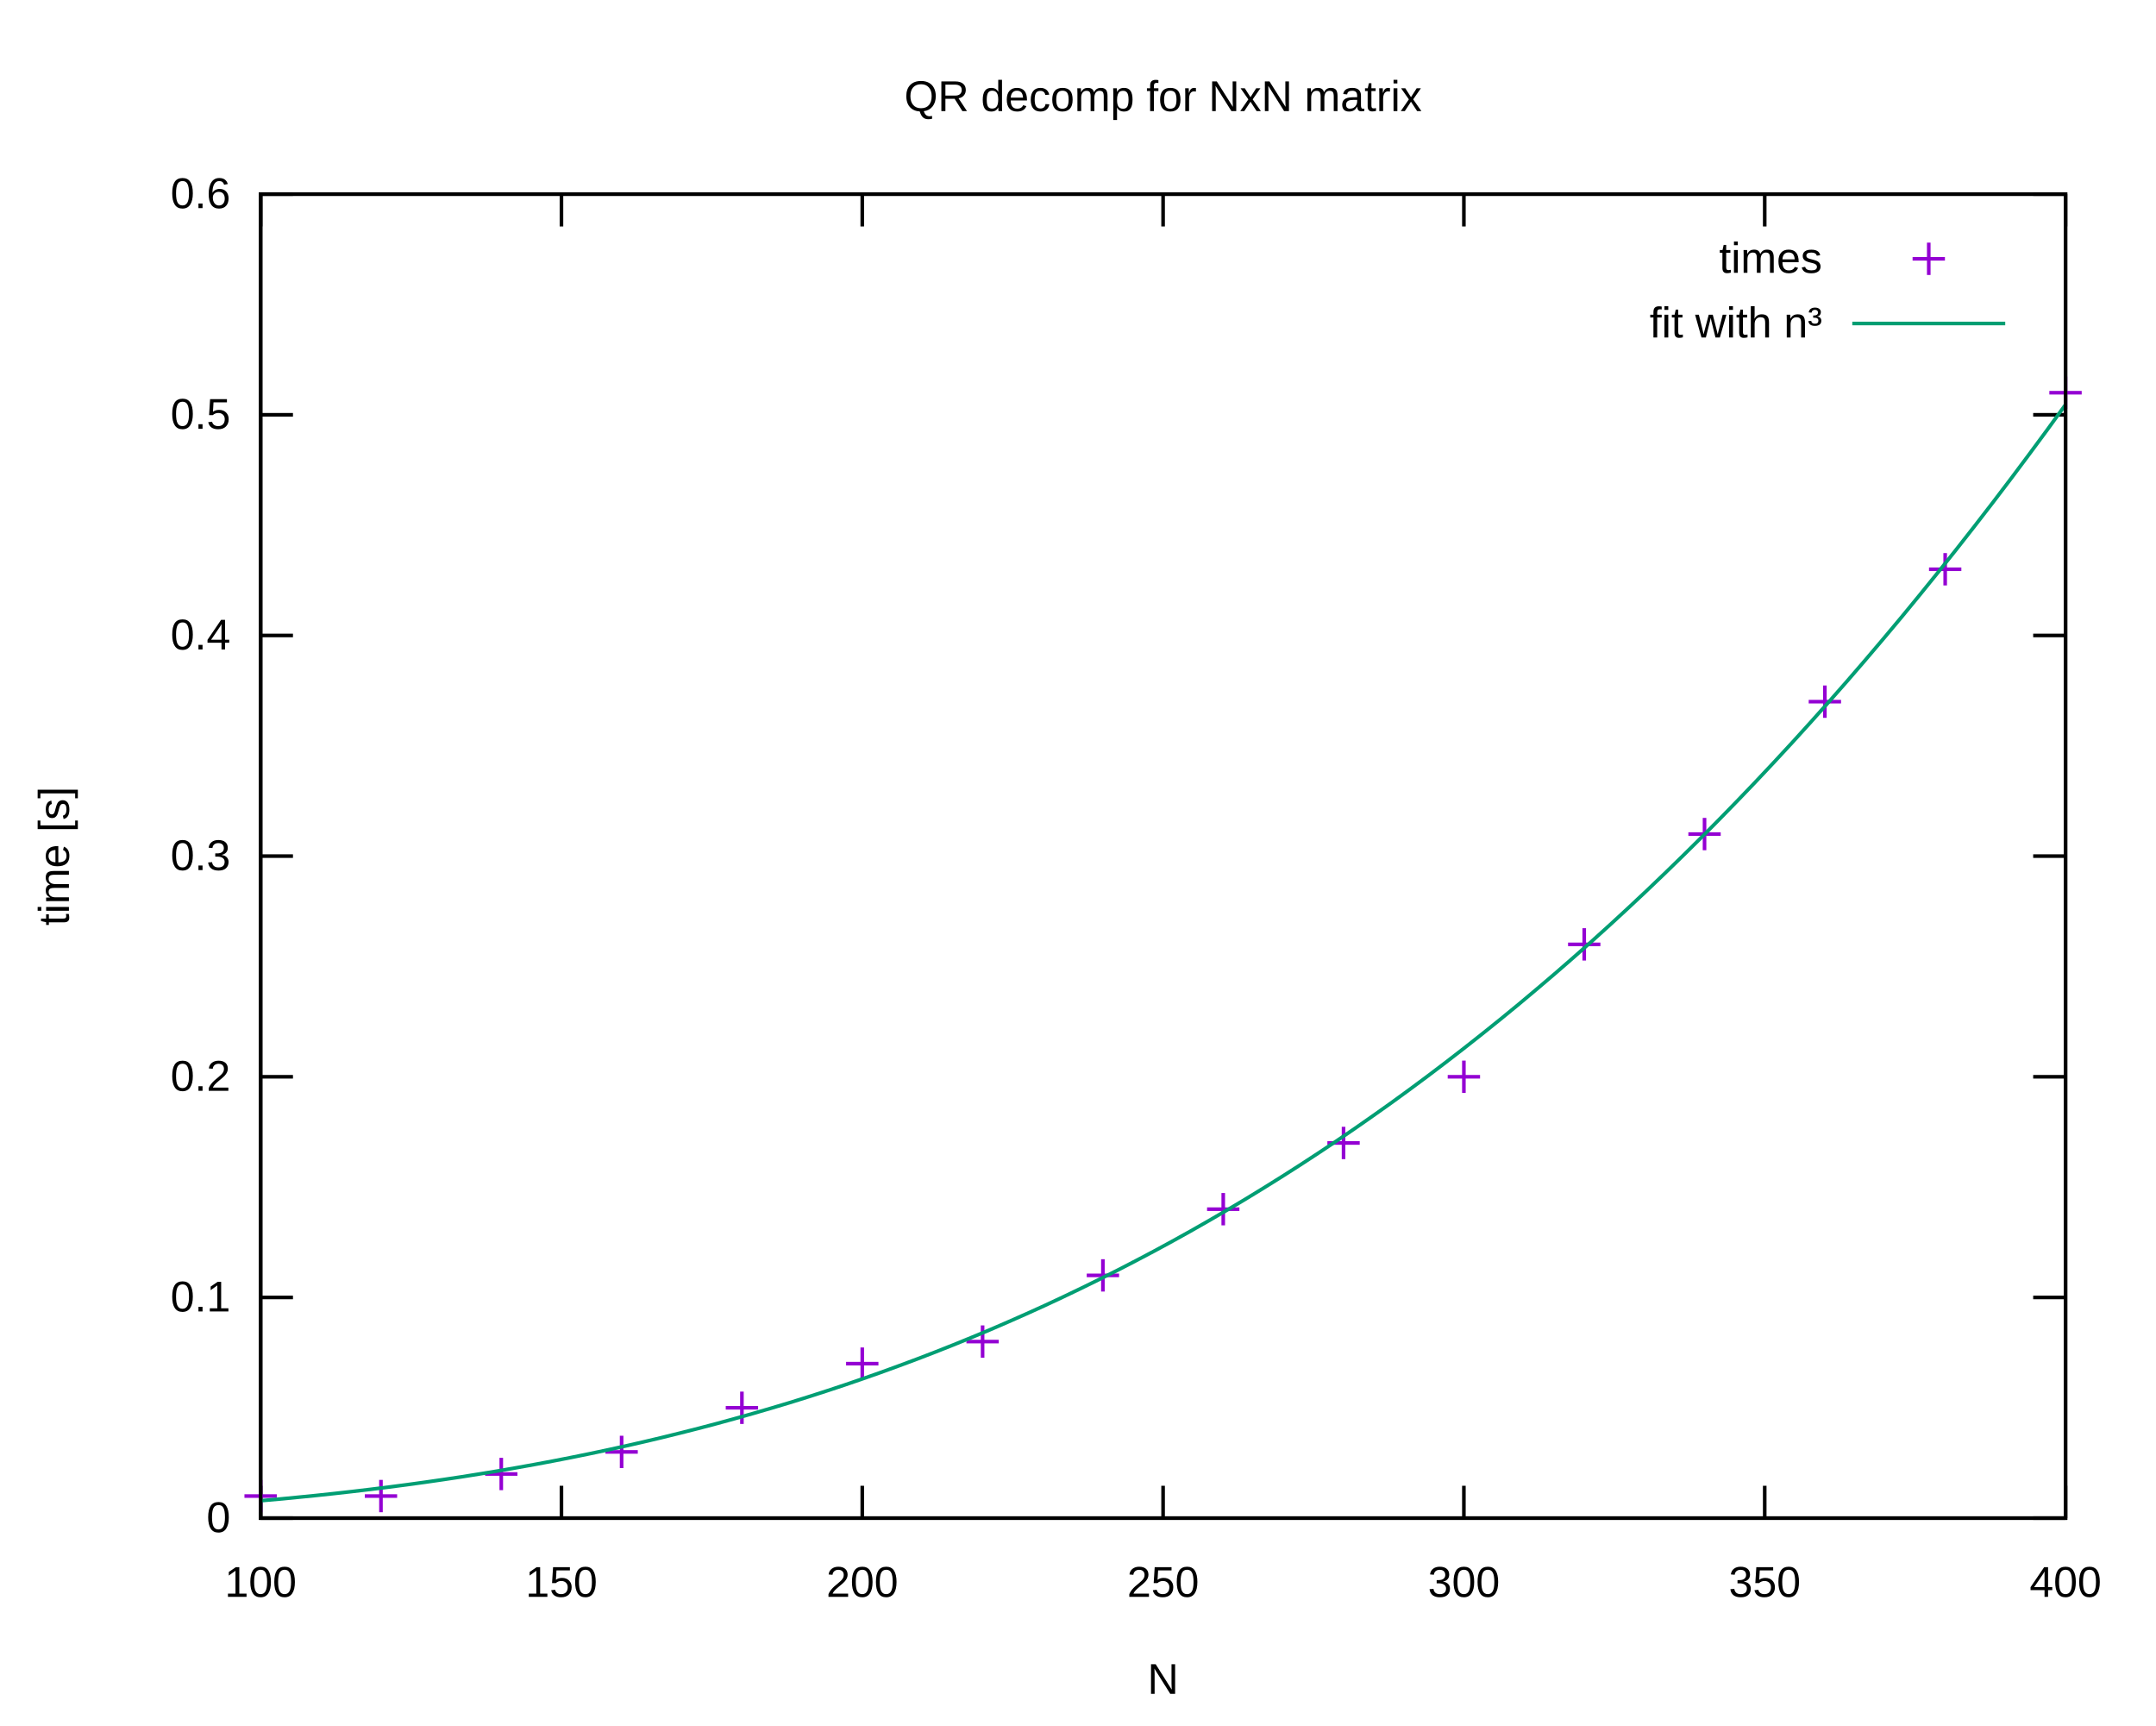
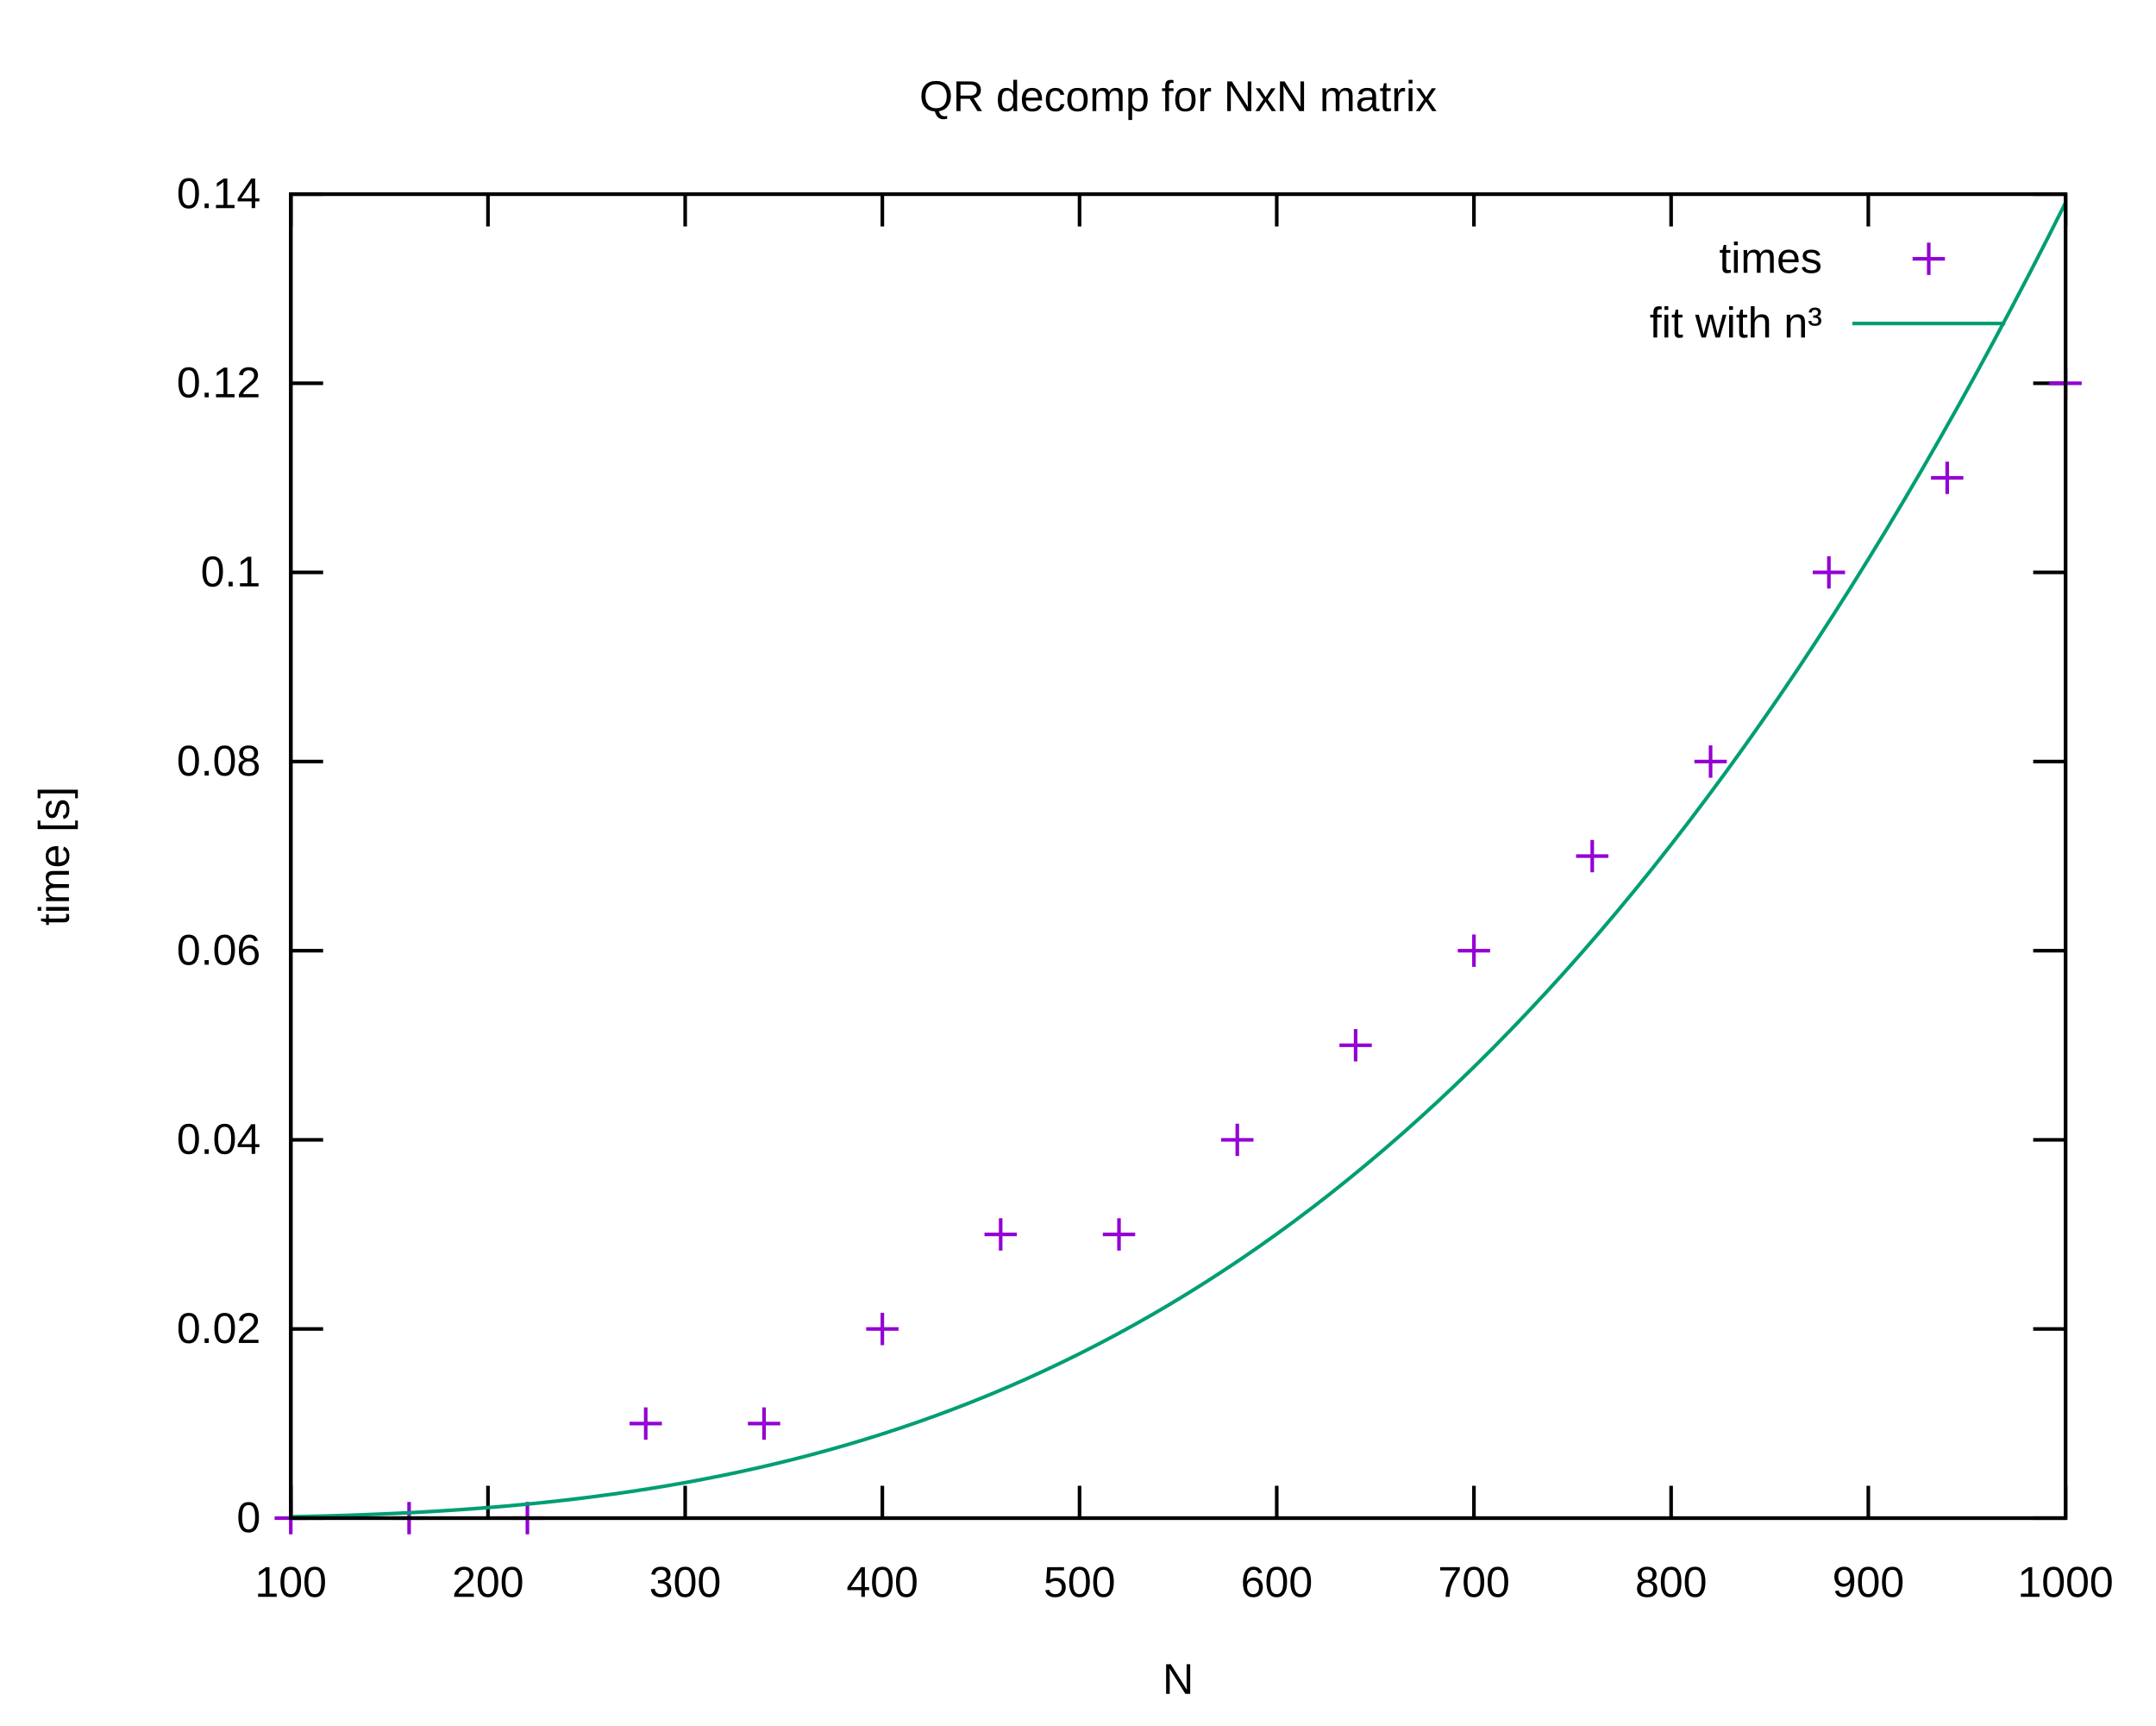
<svg xmlns="http://www.w3.org/2000/svg" xmlns:xlink="http://www.w3.org/1999/xlink" width="600" height="480" viewBox="0 0 600 480">
  <g id="gnuplot_canvas">
    <rect x="0" y="0" width="600" height="480" fill="none" />
    <defs>
      <circle id="gpDot" r="0.5" stroke-width="0.5" stroke="currentColor" />
      <path id="gpPt0" stroke-width="0.222" stroke="currentColor" d="M-1,0 h2 M0,-1 v2" />
      <path id="gpPt1" stroke-width="0.222" stroke="currentColor" d="M-1,-1 L1,1 M1,-1 L-1,1" />
      <path id="gpPt2" stroke-width="0.222" stroke="currentColor" d="M-1,0 L1,0 M0,-1 L0,1 M-1,-1 L1,1 M-1,1 L1,-1" />
      <rect id="gpPt3" stroke-width="0.222" stroke="currentColor" x="-1" y="-1" width="2" height="2" />
      <rect id="gpPt4" stroke-width="0.222" stroke="currentColor" fill="currentColor" x="-1" y="-1" width="2" height="2" />
      <circle id="gpPt5" stroke-width="0.222" stroke="currentColor" cx="0" cy="0" r="1" />
      <use xlink:href="#gpPt5" id="gpPt6" fill="currentColor" stroke="none" />
      <path id="gpPt7" stroke-width="0.222" stroke="currentColor" d="M0,-1.33 L-1.33,0.67 L1.33,0.67 z" />
      <use xlink:href="#gpPt7" id="gpPt8" fill="currentColor" stroke="none" />
      <use xlink:href="#gpPt7" id="gpPt9" stroke="currentColor" transform="rotate(180)" />
      <use xlink:href="#gpPt9" id="gpPt10" fill="currentColor" stroke="none" />
      <use xlink:href="#gpPt3" id="gpPt11" stroke="currentColor" transform="rotate(45)" />
      <use xlink:href="#gpPt11" id="gpPt12" fill="currentColor" stroke="none" />
      <path id="gpPt13" stroke-width="0.222" stroke="currentColor" d="M0,1.330 L1.265,0.411 L0.782,-1.067 L-0.782,-1.076 L-1.265,0.411 z" />
      <use xlink:href="#gpPt13" id="gpPt14" fill="currentColor" stroke="none" />
      <filter id="textbox" filterUnits="objectBoundingBox" x="0" y="0" height="1" width="1">
        <feFlood flood-color="white" flood-opacity="1" result="bgnd" />
        <feComposite in="SourceGraphic" in2="bgnd" operator="atop" />
      </filter>
      <filter id="greybox" filterUnits="objectBoundingBox" x="0" y="0" height="1" width="1">
        <feFlood flood-color="lightgrey" flood-opacity="1" result="grey" />
        <feComposite in="SourceGraphic" in2="grey" operator="atop" />
      </filter>
    </defs>
    <g fill="none" color="white" stroke="currentColor" stroke-width="1.00" stroke-linecap="butt" stroke-linejoin="miter">
</g>
    <g fill="none" color="black" stroke="currentColor" stroke-width="1.00" stroke-linecap="butt" stroke-linejoin="miter">
-       <path stroke="black" d="M72.53,422.40 L81.53,422.40 M574.82,422.40 L565.82,422.40  " />
-       <g transform="translate(64.14,426.30)" stroke="none" fill="black" font-family="Arial" font-size="12.00" text-anchor="end">
+       <path stroke="black" d="M80.92,422.40 L89.92,422.40 M574.82,422.40 L565.82,422.40  " />
+       <g transform="translate(72.53,426.30)" stroke="none" fill="black" font-family="Arial" font-size="12.00" text-anchor="end">
        <text>
          <tspan font-family="Arial"> 0</tspan>
        </text>
      </g>
    </g>
    <g fill="none" color="black" stroke="currentColor" stroke-width="1.00" stroke-linecap="butt" stroke-linejoin="miter">
-       <path stroke="black" d="M72.53,361.00 L81.53,361.00 M574.82,361.00 L565.82,361.00  " />
-       <g transform="translate(64.14,364.90)" stroke="none" fill="black" font-family="Arial" font-size="12.00" text-anchor="end">
+       <path stroke="black" d="M80.92,369.77 L89.92,369.77 M574.82,369.77 L565.82,369.77  " />
+       <g transform="translate(72.53,373.67)" stroke="none" fill="black" font-family="Arial" font-size="12.00" text-anchor="end">
+         <text>
+           <tspan font-family="Arial"> 0.02</tspan>
+         </text>
+       </g>
+     </g>
+     <g fill="none" color="black" stroke="currentColor" stroke-width="1.00" stroke-linecap="butt" stroke-linejoin="miter">
+       <path stroke="black" d="M80.92,317.15 L89.92,317.15 M574.82,317.15 L565.82,317.15  " />
+       <g transform="translate(72.53,321.05)" stroke="none" fill="black" font-family="Arial" font-size="12.00" text-anchor="end">
+         <text>
+           <tspan font-family="Arial"> 0.04</tspan>
+         </text>
+       </g>
+     </g>
+     <g fill="none" color="black" stroke="currentColor" stroke-width="1.00" stroke-linecap="butt" stroke-linejoin="miter">
+       <path stroke="black" d="M80.92,264.52 L89.92,264.52 M574.82,264.52 L565.82,264.52  " />
+       <g transform="translate(72.53,268.42)" stroke="none" fill="black" font-family="Arial" font-size="12.00" text-anchor="end">
+         <text>
+           <tspan font-family="Arial"> 0.06</tspan>
+         </text>
+       </g>
+     </g>
+     <g fill="none" color="black" stroke="currentColor" stroke-width="1.00" stroke-linecap="butt" stroke-linejoin="miter">
+       <path stroke="black" d="M80.92,211.89 L89.92,211.89 M574.82,211.89 L565.82,211.89  " />
+       <g transform="translate(72.53,215.79)" stroke="none" fill="black" font-family="Arial" font-size="12.00" text-anchor="end">
+         <text>
+           <tspan font-family="Arial"> 0.08</tspan>
+         </text>
+       </g>
+     </g>
+     <g fill="none" color="black" stroke="currentColor" stroke-width="1.00" stroke-linecap="butt" stroke-linejoin="miter">
+       <path stroke="black" d="M80.92,159.26 L89.92,159.26 M574.82,159.26 L565.82,159.26  " />
+       <g transform="translate(72.53,163.16)" stroke="none" fill="black" font-family="Arial" font-size="12.00" text-anchor="end">
        <text>
          <tspan font-family="Arial"> 0.1</tspan>
        </text>
      </g>
    </g>
    <g fill="none" color="black" stroke="currentColor" stroke-width="1.00" stroke-linecap="butt" stroke-linejoin="miter">
-       <path stroke="black" d="M72.53,299.60 L81.53,299.60 M574.82,299.60 L565.82,299.60  " />
-       <g transform="translate(64.14,303.50)" stroke="none" fill="black" font-family="Arial" font-size="12.00" text-anchor="end">
-         <text>
-           <tspan font-family="Arial"> 0.2</tspan>
-         </text>
-       </g>
-     </g>
-     <g fill="none" color="black" stroke="currentColor" stroke-width="1.00" stroke-linecap="butt" stroke-linejoin="miter">
-       <path stroke="black" d="M72.53,238.20 L81.53,238.20 M574.82,238.20 L565.82,238.20  " />
-       <g transform="translate(64.14,242.10)" stroke="none" fill="black" font-family="Arial" font-size="12.00" text-anchor="end">
-         <text>
-           <tspan font-family="Arial"> 0.3</tspan>
-         </text>
-       </g>
-     </g>
-     <g fill="none" color="black" stroke="currentColor" stroke-width="1.00" stroke-linecap="butt" stroke-linejoin="miter">
-       <path stroke="black" d="M72.53,176.81 L81.53,176.81 M574.82,176.81 L565.82,176.81  " />
-       <g transform="translate(64.14,180.71)" stroke="none" fill="black" font-family="Arial" font-size="12.00" text-anchor="end">
-         <text>
-           <tspan font-family="Arial"> 0.4</tspan>
-         </text>
-       </g>
-     </g>
-     <g fill="none" color="black" stroke="currentColor" stroke-width="1.00" stroke-linecap="butt" stroke-linejoin="miter">
-       <path stroke="black" d="M72.53,115.41 L81.53,115.41 M574.82,115.41 L565.82,115.41  " />
-       <g transform="translate(64.14,119.31)" stroke="none" fill="black" font-family="Arial" font-size="12.00" text-anchor="end">
-         <text>
-           <tspan font-family="Arial"> 0.5</tspan>
-         </text>
-       </g>
-     </g>
-     <g fill="none" color="black" stroke="currentColor" stroke-width="1.00" stroke-linecap="butt" stroke-linejoin="miter">
-       <path stroke="black" d="M72.53,54.01 L81.53,54.01 M574.82,54.01 L565.82,54.01  " />
-       <g transform="translate(64.14,57.91)" stroke="none" fill="black" font-family="Arial" font-size="12.00" text-anchor="end">
-         <text>
-           <tspan font-family="Arial"> 0.6</tspan>
-         </text>
-       </g>
-     </g>
-     <g fill="none" color="black" stroke="currentColor" stroke-width="1.00" stroke-linecap="butt" stroke-linejoin="miter">
-       <path stroke="black" d="M72.53,422.40 L72.53,413.40 M72.53,54.01 L72.53,63.01  " />
-       <g transform="translate(72.53,444.30)" stroke="none" fill="black" font-family="Arial" font-size="12.00" text-anchor="middle">
+       <path stroke="black" d="M80.92,106.64 L89.92,106.64 M574.82,106.64 L565.82,106.64  " />
+       <g transform="translate(72.53,110.54)" stroke="none" fill="black" font-family="Arial" font-size="12.00" text-anchor="end">
+         <text>
+           <tspan font-family="Arial"> 0.12</tspan>
+         </text>
+       </g>
+     </g>
+     <g fill="none" color="black" stroke="currentColor" stroke-width="1.00" stroke-linecap="butt" stroke-linejoin="miter">
+       <path stroke="black" d="M80.92,54.01 L89.92,54.01 M574.82,54.01 L565.82,54.01  " />
+       <g transform="translate(72.53,57.91)" stroke="none" fill="black" font-family="Arial" font-size="12.00" text-anchor="end">
+         <text>
+           <tspan font-family="Arial"> 0.14</tspan>
+         </text>
+       </g>
+     </g>
+     <g fill="none" color="black" stroke="currentColor" stroke-width="1.00" stroke-linecap="butt" stroke-linejoin="miter">
+       <path stroke="black" d="M80.92,422.40 L80.92,413.40 M80.92,54.01 L80.92,63.01  " />
+       <g transform="translate(80.92,444.30)" stroke="none" fill="black" font-family="Arial" font-size="12.00" text-anchor="middle">
        <text>
          <tspan font-family="Arial"> 100</tspan>
        </text>
      </g>
    </g>
    <g fill="none" color="black" stroke="currentColor" stroke-width="1.00" stroke-linecap="butt" stroke-linejoin="miter">
-       <path stroke="black" d="M156.25,422.40 L156.25,413.40 M156.25,54.01 L156.25,63.01  " />
-       <g transform="translate(156.25,444.30)" stroke="none" fill="black" font-family="Arial" font-size="12.00" text-anchor="middle">
-         <text>
-           <tspan font-family="Arial"> 150</tspan>
-         </text>
-       </g>
-     </g>
-     <g fill="none" color="black" stroke="currentColor" stroke-width="1.00" stroke-linecap="butt" stroke-linejoin="miter">
-       <path stroke="black" d="M239.96,422.40 L239.96,413.40 M239.96,54.01 L239.96,63.01  " />
-       <g transform="translate(239.96,444.30)" stroke="none" fill="black" font-family="Arial" font-size="12.00" text-anchor="middle">
+       <path stroke="black" d="M135.80,422.40 L135.80,413.40 M135.80,54.01 L135.80,63.01  " />
+       <g transform="translate(135.80,444.30)" stroke="none" fill="black" font-family="Arial" font-size="12.00" text-anchor="middle">
        <text>
          <tspan font-family="Arial"> 200</tspan>
        </text>
      </g>
    </g>
    <g fill="none" color="black" stroke="currentColor" stroke-width="1.00" stroke-linecap="butt" stroke-linejoin="miter">
-       <path stroke="black" d="M323.68,422.40 L323.68,413.40 M323.68,54.01 L323.68,63.01  " />
-       <g transform="translate(323.68,444.30)" stroke="none" fill="black" font-family="Arial" font-size="12.00" text-anchor="middle">
-         <text>
-           <tspan font-family="Arial"> 250</tspan>
-         </text>
-       </g>
-     </g>
-     <g fill="none" color="black" stroke="currentColor" stroke-width="1.00" stroke-linecap="butt" stroke-linejoin="miter">
-       <path stroke="black" d="M407.39,422.40 L407.39,413.40 M407.39,54.01 L407.39,63.01  " />
-       <g transform="translate(407.39,444.30)" stroke="none" fill="black" font-family="Arial" font-size="12.00" text-anchor="middle">
+       <path stroke="black" d="M190.68,422.40 L190.68,413.40 M190.68,54.01 L190.68,63.01  " />
+       <g transform="translate(190.68,444.30)" stroke="none" fill="black" font-family="Arial" font-size="12.00" text-anchor="middle">
        <text>
          <tspan font-family="Arial"> 300</tspan>
        </text>
      </g>
    </g>
    <g fill="none" color="black" stroke="currentColor" stroke-width="1.00" stroke-linecap="butt" stroke-linejoin="miter">
-       <path stroke="black" d="M491.11,422.40 L491.11,413.40 M491.11,54.01 L491.11,63.01  " />
-       <g transform="translate(491.11,444.30)" stroke="none" fill="black" font-family="Arial" font-size="12.00" text-anchor="middle">
-         <text>
-           <tspan font-family="Arial"> 350</tspan>
+       <path stroke="black" d="M245.55,422.40 L245.55,413.40 M245.55,54.01 L245.55,63.01  " />
+       <g transform="translate(245.55,444.30)" stroke="none" fill="black" font-family="Arial" font-size="12.00" text-anchor="middle">
+         <text>
+           <tspan font-family="Arial"> 400</tspan>
+         </text>
+       </g>
+     </g>
+     <g fill="none" color="black" stroke="currentColor" stroke-width="1.00" stroke-linecap="butt" stroke-linejoin="miter">
+       <path stroke="black" d="M300.43,422.40 L300.43,413.40 M300.43,54.01 L300.43,63.01  " />
+       <g transform="translate(300.43,444.30)" stroke="none" fill="black" font-family="Arial" font-size="12.00" text-anchor="middle">
+         <text>
+           <tspan font-family="Arial"> 500</tspan>
+         </text>
+       </g>
+     </g>
+     <g fill="none" color="black" stroke="currentColor" stroke-width="1.00" stroke-linecap="butt" stroke-linejoin="miter">
+       <path stroke="black" d="M355.31,422.40 L355.31,413.40 M355.31,54.01 L355.31,63.01  " />
+       <g transform="translate(355.31,444.30)" stroke="none" fill="black" font-family="Arial" font-size="12.00" text-anchor="middle">
+         <text>
+           <tspan font-family="Arial"> 600</tspan>
+         </text>
+       </g>
+     </g>
+     <g fill="none" color="black" stroke="currentColor" stroke-width="1.00" stroke-linecap="butt" stroke-linejoin="miter">
+       <path stroke="black" d="M410.19,422.40 L410.19,413.40 M410.19,54.01 L410.19,63.01  " />
+       <g transform="translate(410.19,444.30)" stroke="none" fill="black" font-family="Arial" font-size="12.00" text-anchor="middle">
+         <text>
+           <tspan font-family="Arial"> 700</tspan>
+         </text>
+       </g>
+     </g>
+     <g fill="none" color="black" stroke="currentColor" stroke-width="1.00" stroke-linecap="butt" stroke-linejoin="miter">
+       <path stroke="black" d="M465.06,422.40 L465.06,413.40 M465.06,54.01 L465.06,63.01  " />
+       <g transform="translate(465.06,444.30)" stroke="none" fill="black" font-family="Arial" font-size="12.00" text-anchor="middle">
+         <text>
+           <tspan font-family="Arial"> 800</tspan>
+         </text>
+       </g>
+     </g>
+     <g fill="none" color="black" stroke="currentColor" stroke-width="1.00" stroke-linecap="butt" stroke-linejoin="miter">
+       <path stroke="black" d="M519.94,422.40 L519.94,413.40 M519.94,54.01 L519.94,63.01  " />
+       <g transform="translate(519.94,444.30)" stroke="none" fill="black" font-family="Arial" font-size="12.00" text-anchor="middle">
+         <text>
+           <tspan font-family="Arial"> 900</tspan>
        </text>
      </g>
    </g>
    <g fill="none" color="black" stroke="currentColor" stroke-width="1.00" stroke-linecap="butt" stroke-linejoin="miter">
      <path stroke="black" d="M574.82,422.40 L574.82,413.40 M574.82,54.01 L574.82,63.01  " />
      <g transform="translate(574.82,444.30)" stroke="none" fill="black" font-family="Arial" font-size="12.00" text-anchor="middle">
        <text>
-           <tspan font-family="Arial"> 400</tspan>
-         </text>
-       </g>
-     </g>
-     <g fill="none" color="black" stroke="currentColor" stroke-width="1.00" stroke-linecap="butt" stroke-linejoin="miter">
- </g>
-     <g fill="none" color="black" stroke="currentColor" stroke-width="1.00" stroke-linecap="butt" stroke-linejoin="miter">
-       <path stroke="black" d="M72.53,54.01 L72.53,422.40 L574.82,422.40 L574.82,54.01 L72.53,54.01 Z  " />
+           <tspan font-family="Arial"> 1000</tspan>
+         </text>
+       </g>
+     </g>
+     <g fill="none" color="black" stroke="currentColor" stroke-width="1.00" stroke-linecap="butt" stroke-linejoin="miter">
+ </g>
+     <g fill="none" color="black" stroke="currentColor" stroke-width="1.00" stroke-linecap="butt" stroke-linejoin="miter">
+       <path stroke="black" d="M80.92,54.01 L80.92,422.40 L574.82,422.40 L574.82,54.01 L80.92,54.01 Z  " />
    </g>
    <g fill="none" color="black" stroke="currentColor" stroke-width="1.00" stroke-linecap="butt" stroke-linejoin="miter">
</g>
    <g id="gnuplot_plot_1">
      <g fill="none" color="black" stroke="currentColor" stroke-width="1.00" stroke-linecap="butt" stroke-linejoin="miter">
        <g transform="translate(507.09,75.91)" stroke="none" fill="black" font-family="Arial" font-size="12.00" text-anchor="end">
          <text>
            <tspan font-family="Arial">times</tspan>
          </text>
        </g>
      </g>
      <g fill="none" color="black" stroke="currentColor" stroke-width="1.00" stroke-linecap="butt" stroke-linejoin="miter">
-         <use xlink:href="#gpPt0" transform="translate(72.53,416.26) scale(4.50)" color="rgb(148,   0, 211)" />
-         <use xlink:href="#gpPt0" transform="translate(106.02,416.26) scale(4.50)" color="rgb(148,   0, 211)" />
-         <use xlink:href="#gpPt0" transform="translate(139.50,410.12) scale(4.50)" color="rgb(148,   0, 211)" />
-         <use xlink:href="#gpPt0" transform="translate(172.99,403.98) scale(4.50)" color="rgb(148,   0, 211)" />
-         <use xlink:href="#gpPt0" transform="translate(206.47,391.70) scale(4.50)" color="rgb(148,   0, 211)" />
-         <use xlink:href="#gpPt0" transform="translate(239.96,379.42) scale(4.50)" color="rgb(148,   0, 211)" />
-         <use xlink:href="#gpPt0" transform="translate(273.45,373.28) scale(4.50)" color="rgb(148,   0, 211)" />
-         <use xlink:href="#gpPt0" transform="translate(306.93,354.86) scale(4.50)" color="rgb(148,   0, 211)" />
-         <use xlink:href="#gpPt0" transform="translate(340.42,336.44) scale(4.50)" color="rgb(148,   0, 211)" />
-         <use xlink:href="#gpPt0" transform="translate(373.90,318.02) scale(4.50)" color="rgb(148,   0, 211)" />
-         <use xlink:href="#gpPt0" transform="translate(407.39,299.60) scale(4.50)" color="rgb(148,   0, 211)" />
-         <use xlink:href="#gpPt0" transform="translate(440.88,262.76) scale(4.50)" color="rgb(148,   0, 211)" />
-         <use xlink:href="#gpPt0" transform="translate(474.36,232.07) scale(4.50)" color="rgb(148,   0, 211)" />
-         <use xlink:href="#gpPt0" transform="translate(507.85,195.23) scale(4.50)" color="rgb(148,   0, 211)" />
-         <use xlink:href="#gpPt0" transform="translate(541.33,158.39) scale(4.50)" color="rgb(148,   0, 211)" />
-         <use xlink:href="#gpPt0" transform="translate(574.82,109.27) scale(4.50)" color="rgb(148,   0, 211)" />
+         <use xlink:href="#gpPt0" transform="translate(80.92,422.40) scale(4.50)" color="rgb(148,   0, 211)" />
+         <use xlink:href="#gpPt0" transform="translate(113.85,422.40) scale(4.50)" color="rgb(148,   0, 211)" />
+         <use xlink:href="#gpPt0" transform="translate(146.77,422.40) scale(4.50)" color="rgb(148,   0, 211)" />
+         <use xlink:href="#gpPt0" transform="translate(179.70,396.09) scale(4.50)" color="rgb(148,   0, 211)" />
+         <use xlink:href="#gpPt0" transform="translate(212.63,396.09) scale(4.50)" color="rgb(148,   0, 211)" />
+         <use xlink:href="#gpPt0" transform="translate(245.55,369.77) scale(4.50)" color="rgb(148,   0, 211)" />
+         <use xlink:href="#gpPt0" transform="translate(278.48,343.46) scale(4.50)" color="rgb(148,   0, 211)" />
+         <use xlink:href="#gpPt0" transform="translate(311.41,343.46) scale(4.50)" color="rgb(148,   0, 211)" />
+         <use xlink:href="#gpPt0" transform="translate(344.33,317.15) scale(4.50)" color="rgb(148,   0, 211)" />
+         <use xlink:href="#gpPt0" transform="translate(377.26,290.83) scale(4.50)" color="rgb(148,   0, 211)" />
+         <use xlink:href="#gpPt0" transform="translate(410.19,264.52) scale(4.50)" color="rgb(148,   0, 211)" />
+         <use xlink:href="#gpPt0" transform="translate(443.11,238.20) scale(4.50)" color="rgb(148,   0, 211)" />
+         <use xlink:href="#gpPt0" transform="translate(476.04,211.89) scale(4.50)" color="rgb(148,   0, 211)" />
+         <use xlink:href="#gpPt0" transform="translate(508.97,159.26) scale(4.50)" color="rgb(148,   0, 211)" />
+         <use xlink:href="#gpPt0" transform="translate(541.89,132.95) scale(4.50)" color="rgb(148,   0, 211)" />
+         <use xlink:href="#gpPt0" transform="translate(574.82,106.64) scale(4.50)" color="rgb(148,   0, 211)" />
        <use xlink:href="#gpPt0" transform="translate(536.76,72.01) scale(4.50)" color="rgb(148,   0, 211)" />
      </g>
    </g>
    <g id="gnuplot_plot_2">
      <g fill="none" color="black" stroke="currentColor" stroke-width="1.00" stroke-linecap="butt" stroke-linejoin="miter">
        <g transform="translate(507.09,93.91)" stroke="none" fill="black" font-family="Arial" font-size="12.00" text-anchor="end">
          <text>
            <tspan font-family="Arial">fit with n³</tspan>
          </text>
        </g>
      </g>
      <g fill="none" color="black" stroke="currentColor" stroke-width="1.00" stroke-linecap="butt" stroke-linejoin="miter">
-         <path stroke="rgb(  0, 158, 115)" d="M515.48,90.01 L558.04,90.01 M72.53,417.56 L77.60,417.11 L82.68,416.62 L87.75,416.12 L92.82,415.58 L97.90,415.01   L102.97,414.41 L108.05,413.78 L113.12,413.12 L118.19,412.42 L123.27,411.69 L128.34,410.93 L133.41,410.12 L138.49,409.29   L143.56,408.41 L148.63,407.50 L153.71,406.55 L158.78,405.56 L163.86,404.53 L168.93,403.46 L174.00,402.35 L179.08,401.19   L184.15,399.99 L189.22,398.74 L194.30,397.45 L199.37,396.12 L204.44,394.73 L209.52,393.30 L214.59,391.82 L219.67,390.30   L224.74,388.72 L229.81,387.09 L234.89,385.41 L239.96,383.67 L245.03,381.89 L250.11,380.04 L255.18,378.15 L260.25,376.20   L265.33,374.19 L270.40,372.12 L275.48,370.00 L280.55,367.81 L285.62,365.57 L290.70,363.27 L295.77,360.90 L300.84,358.47   L305.92,355.98 L310.99,353.43 L316.06,350.81 L321.14,348.13 L326.21,345.38 L331.29,342.56 L336.36,339.67 L341.43,336.72   L346.51,333.70 L351.58,330.60 L356.65,327.44 L361.73,324.20 L366.80,320.89 L371.87,317.51 L376.95,314.05 L382.02,310.51   L387.10,306.91 L392.17,303.22 L397.24,299.46 L402.32,295.61 L407.39,291.69 L412.46,287.69 L417.54,283.61 L422.61,279.45   L427.68,275.20 L432.76,270.87 L437.83,266.46 L442.91,261.96 L447.98,257.38 L453.05,252.71 L458.13,247.95 L463.20,243.10   L468.27,238.17 L473.35,233.15 L478.42,228.03 L483.49,222.83 L488.57,217.53 L493.64,212.14 L498.72,206.65 L503.79,201.07   L508.86,195.40 L513.94,189.63 L519.01,183.76 L524.08,177.79 L529.16,171.73 L534.23,165.56 L539.30,159.30 L544.38,152.94   L549.45,146.47 L554.53,139.90 L559.60,133.23 L564.67,126.45 L569.75,119.57 L574.82,112.58  " />
+         <path stroke="rgb(  0, 158, 115)" d="M515.48,90.01 L558.04,90.01 M80.92,422.03 L85.91,421.92 L90.90,421.80 L95.89,421.65 L100.88,421.47 L105.86,421.27   L110.85,421.05 L115.84,420.80 L120.83,420.51 L125.82,420.20 L130.81,419.85 L135.80,419.47 L140.79,419.05 L145.78,418.60   L150.76,418.10 L155.75,417.57 L160.74,416.99 L165.73,416.36 L170.72,415.69 L175.71,414.98 L180.70,414.21 L185.69,413.39   L190.68,412.52 L195.66,411.59 L200.65,410.61 L205.64,409.57 L210.63,408.47 L215.62,407.31 L220.61,406.09 L225.60,404.80   L230.59,403.45 L235.58,402.03 L240.56,400.54 L245.55,398.98 L250.54,397.34 L255.53,395.64 L260.52,393.85 L265.51,391.99   L270.50,390.05 L275.49,388.03 L280.48,385.92 L285.46,383.74 L290.45,381.46 L295.44,379.10 L300.43,376.65 L305.42,374.11   L310.41,371.48 L315.40,368.75 L320.39,365.93 L325.38,363.01 L330.36,359.99 L335.35,356.87 L340.34,353.64 L345.33,350.32   L350.32,346.89 L355.31,343.35 L360.30,339.70 L365.29,335.94 L370.28,332.07 L375.26,328.08 L380.25,323.98 L385.24,319.77   L390.23,315.43 L395.22,310.97 L400.21,306.40 L405.20,301.69 L410.19,296.87 L415.18,291.91 L420.16,286.83 L425.15,281.61   L430.14,276.27 L435.13,270.79 L440.12,265.17 L445.11,259.42 L450.10,253.53 L455.09,247.50 L460.08,241.33 L465.06,235.01   L470.05,228.55 L475.04,221.94 L480.03,215.19 L485.02,208.28 L490.01,201.22 L495.00,194.01 L499.99,186.65 L504.98,179.12   L509.96,171.44 L514.95,163.60 L519.94,155.59 L524.93,147.43 L529.92,139.10 L534.91,130.60 L539.90,121.93 L544.89,113.09   L549.88,104.08 L554.86,94.90 L559.85,85.55 L564.84,76.01 L569.83,66.30 L574.82,56.41  " />
      </g>
    </g>
    <g fill="none" color="white" stroke="rgb(  0, 158, 115)" stroke-width="2.00" stroke-linecap="butt" stroke-linejoin="miter">
</g>
    <g fill="none" color="black" stroke="currentColor" stroke-width="2.00" stroke-linecap="butt" stroke-linejoin="miter">
</g>
    <g fill="none" color="black" stroke="black" stroke-width="1.00" stroke-linecap="butt" stroke-linejoin="miter">
</g>
    <g fill="none" color="black" stroke="currentColor" stroke-width="1.00" stroke-linecap="butt" stroke-linejoin="miter">
-       <path stroke="black" d="M72.53,54.01 L72.53,422.40 L574.82,422.40 L574.82,54.01 L72.53,54.01 Z  " />
+       <path stroke="black" d="M80.92,54.01 L80.92,422.40 L574.82,422.40 L574.82,54.01 L80.92,54.01 Z  " />
      <g transform="translate(19.18,238.21) rotate(270.00)" stroke="none" fill="black" font-family="Arial" font-size="12.00" text-anchor="middle">
        <text>
          <tspan font-family="Arial">time [s]</tspan>
        </text>
      </g>
    </g>
    <g fill="none" color="black" stroke="currentColor" stroke-width="1.00" stroke-linecap="butt" stroke-linejoin="miter">
-       <g transform="translate(323.67,471.30)" stroke="none" fill="black" font-family="Arial" font-size="12.00" text-anchor="middle">
+       <g transform="translate(327.87,471.30)" stroke="none" fill="black" font-family="Arial" font-size="12.00" text-anchor="middle">
        <text>
          <tspan font-family="Arial">N</tspan>
        </text>
      </g>
    </g>
    <g fill="none" color="black" stroke="currentColor" stroke-width="1.00" stroke-linecap="butt" stroke-linejoin="miter">
</g>
    <g fill="none" color="black" stroke="currentColor" stroke-width="1.00" stroke-linecap="butt" stroke-linejoin="miter">
-       <g transform="translate(323.67,30.91)" stroke="none" fill="black" font-family="Arial" font-size="12.00" text-anchor="middle">
+       <g transform="translate(327.87,30.91)" stroke="none" fill="black" font-family="Arial" font-size="12.00" text-anchor="middle">
        <text>
          <tspan font-family="Arial">QR decomp for NxN matrix</tspan>
        </text>
      </g>
    </g>
    <g fill="none" color="black" stroke="currentColor" stroke-width="1.00" stroke-linecap="butt" stroke-linejoin="miter">
</g>
  </g>
</svg>
